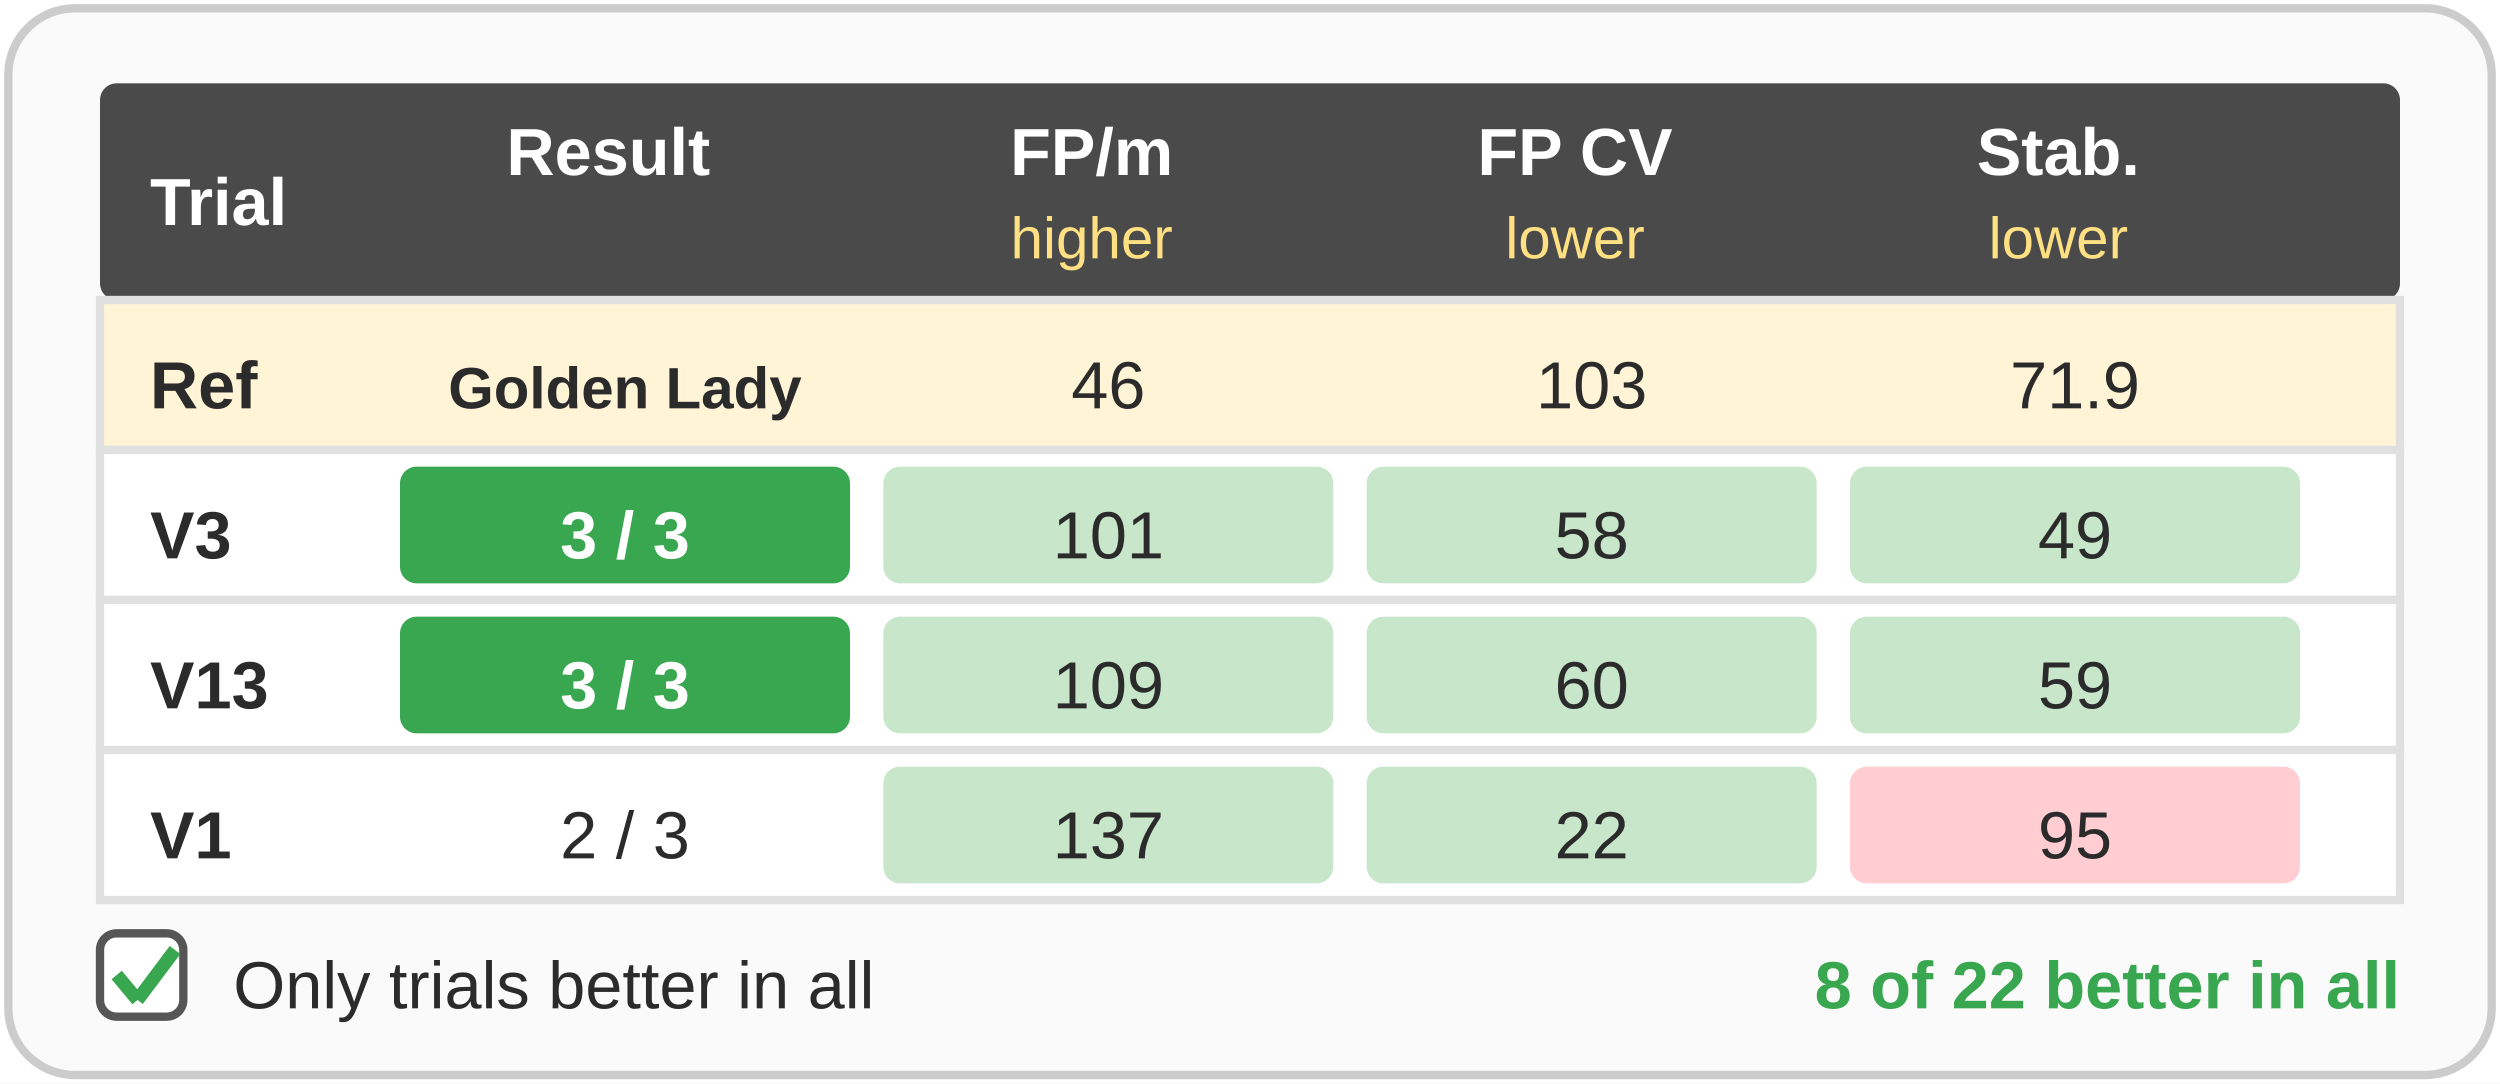
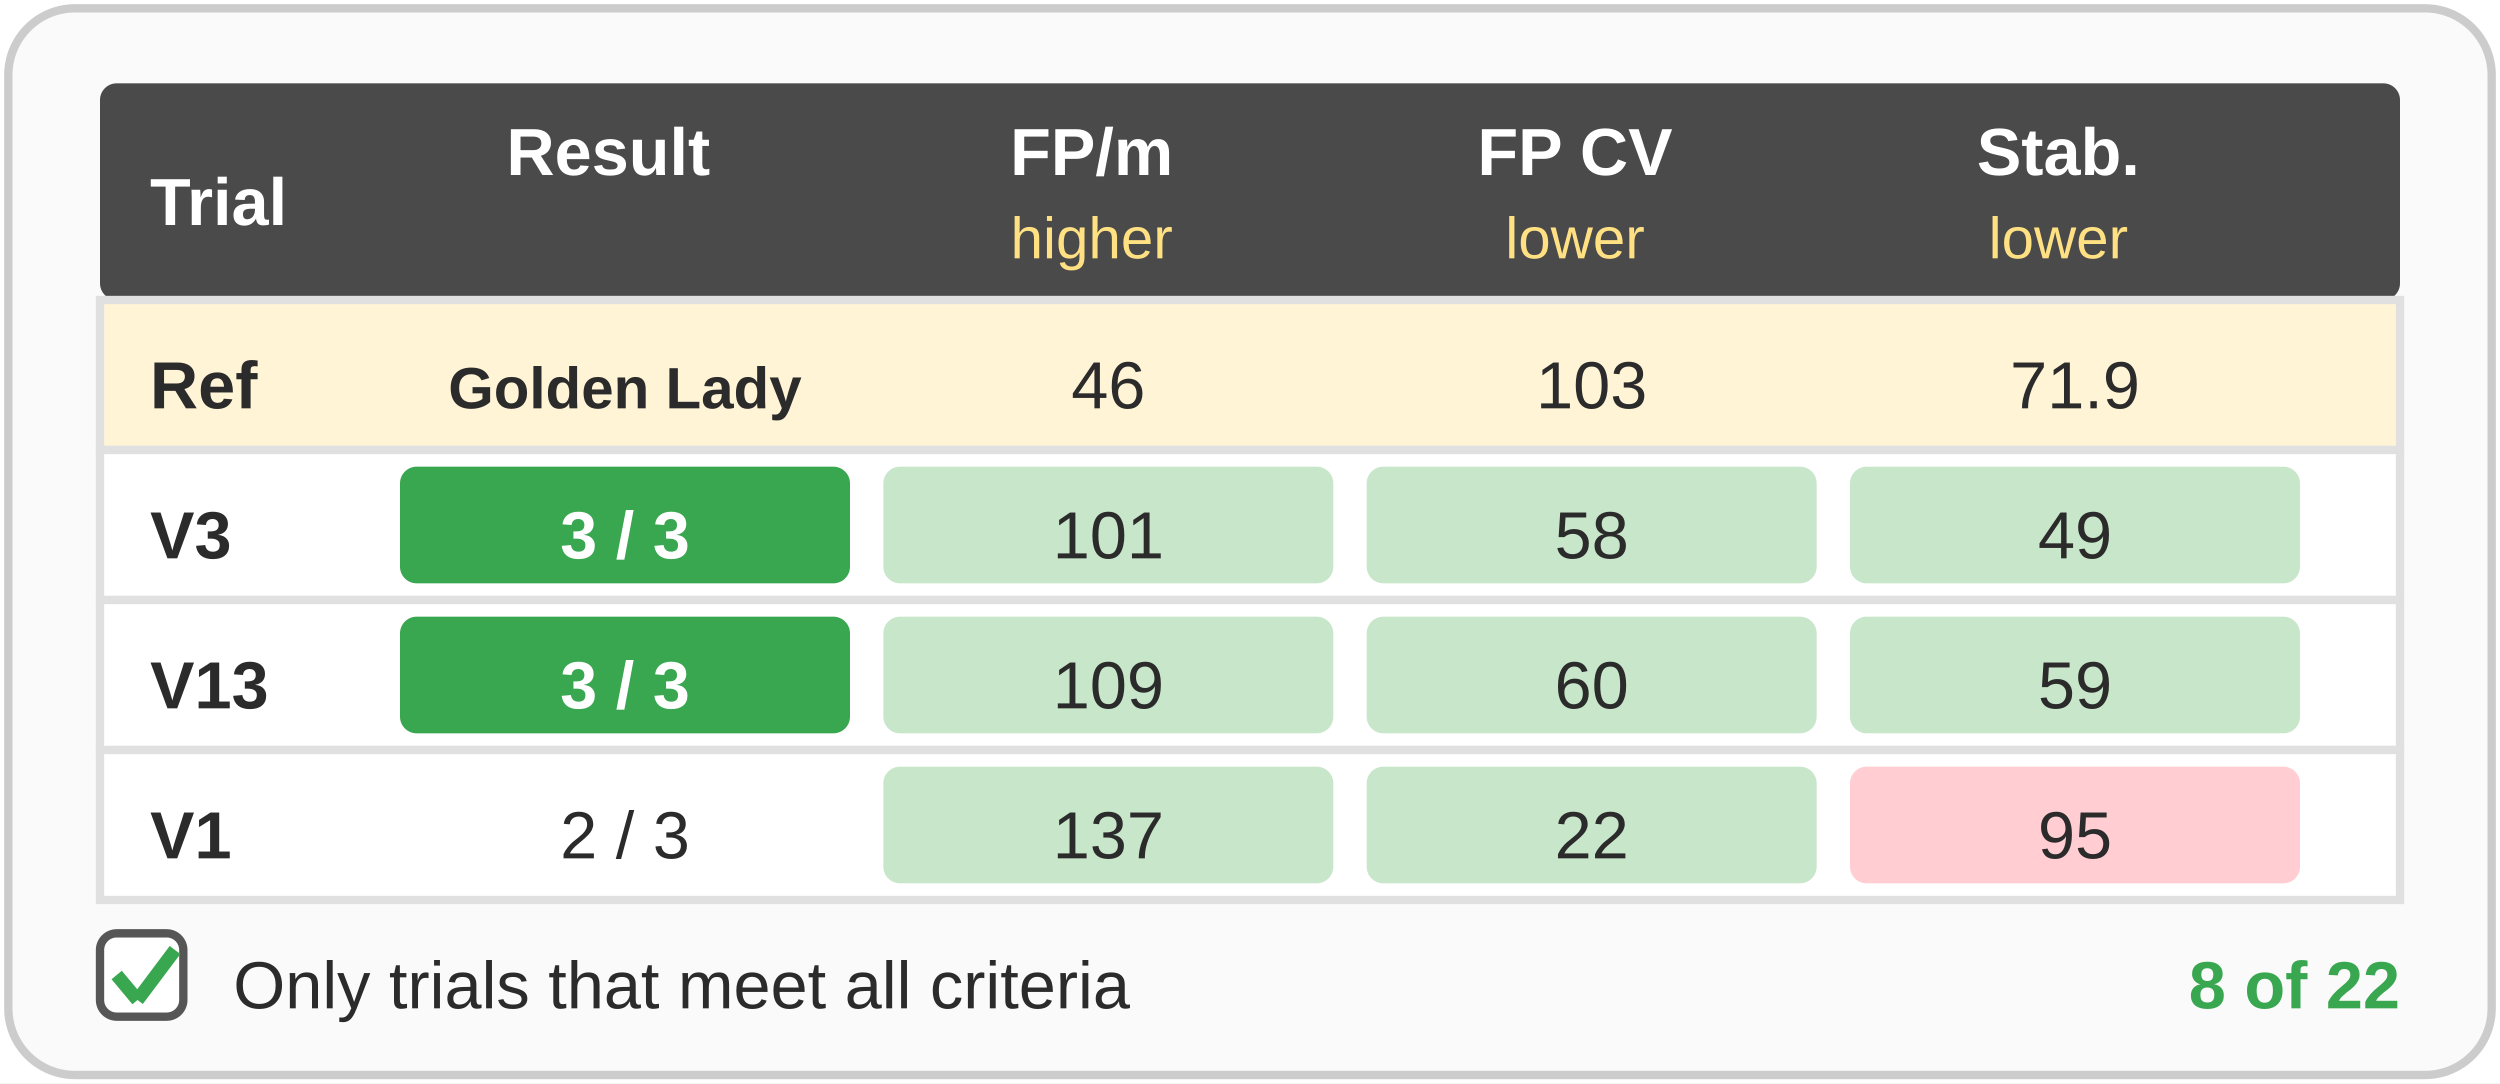
<svg xmlns="http://www.w3.org/2000/svg" viewBox="0 0 300 130" width="300" height="130">
  <rect x="0" y="0" width="300" height="130" fill="#ffffff" />
  <rect x="1" y="1" width="298" height="128" rx="8" fill="#fafafa" stroke="#cccccc" stroke-width="1" />
  <rect x="12" y="10" width="276" height="26" rx="2" fill="#4a4a4a" />
  <text x="18" y="27" font-family="Segoe UI, Arial, sans-serif" font-size="8" fill="#ffffff" text-anchor="start" font-weight="bold">Trial</text>
  <text x="73" y="21" font-family="Segoe UI, Arial, sans-serif" font-size="8" fill="#ffffff" text-anchor="middle" font-weight="bold">Result</text>
  <text x="131" y="21" font-family="Segoe UI, Arial, sans-serif" font-size="8" fill="#ffffff" text-anchor="middle" font-weight="bold">FP/m</text>
  <text x="131" y="31" font-family="Segoe UI, Arial, sans-serif" font-size="7" fill="#FFE082" text-anchor="middle">higher</text>
  <text x="189" y="21" font-family="Segoe UI, Arial, sans-serif" font-size="8" fill="#ffffff" text-anchor="middle" font-weight="bold">FP CV</text>
  <text x="189" y="31" font-family="Segoe UI, Arial, sans-serif" font-size="7" fill="#FFE082" text-anchor="middle">lower</text>
  <text x="247" y="21" font-family="Segoe UI, Arial, sans-serif" font-size="8" fill="#ffffff" text-anchor="middle" font-weight="bold">Stab.</text>
  <text x="247" y="31" font-family="Segoe UI, Arial, sans-serif" font-size="7" fill="#FFE082" text-anchor="middle">lower</text>
  <rect x="12" y="36" width="276" height="18" rx="0" fill="#FFF4D6" stroke="#e0e0e0" stroke-width="1" />
  <text x="18" y="49" font-family="Segoe UI, Arial, sans-serif" font-size="8" fill="#2b2b2b" text-anchor="start" font-weight="bold">Ref</text>
  <text x="75" y="49" font-family="Segoe UI, Arial, sans-serif" font-size="7" fill="#2b2b2b" text-anchor="middle" font-weight="bold">Golden Lady</text>
  <text x="133" y="49" font-family="Segoe UI, Arial, sans-serif" font-size="8" fill="#2b2b2b" text-anchor="middle">46</text>
  <text x="191" y="49" font-family="Segoe UI, Arial, sans-serif" font-size="8" fill="#2b2b2b" text-anchor="middle">103</text>
  <text x="249" y="49" font-family="Segoe UI, Arial, sans-serif" font-size="8" fill="#2b2b2b" text-anchor="middle">71.9</text>
  <rect x="12" y="54" width="276" height="18" rx="0" fill="#ffffff" stroke="#e0e0e0" stroke-width="1" />
  <text x="18" y="67" font-family="Segoe UI, Arial, sans-serif" font-size="8" fill="#2b2b2b" text-anchor="start" font-weight="bold">V3</text>
  <rect x="48" y="56" width="54" height="14" rx="2" fill="#39a650" />
  <text x="75" y="67" font-family="Segoe UI, Arial, sans-serif" font-size="8" fill="#ffffff" text-anchor="middle" font-weight="bold">3 / 3</text>
  <rect x="106" y="56" width="54" height="14" rx="2" fill="#C8E6C9" />
  <text x="133" y="67" font-family="Segoe UI, Arial, sans-serif" font-size="8" fill="#2b2b2b" text-anchor="middle">101</text>
  <rect x="164" y="56" width="54" height="14" rx="2" fill="#C8E6C9" />
  <text x="191" y="67" font-family="Segoe UI, Arial, sans-serif" font-size="8" fill="#2b2b2b" text-anchor="middle">58</text>
  <rect x="222" y="56" width="54" height="14" rx="2" fill="#C8E6C9" />
  <text x="249" y="67" font-family="Segoe UI, Arial, sans-serif" font-size="8" fill="#2b2b2b" text-anchor="middle">49</text>
  <rect x="12" y="72" width="276" height="18" rx="0" fill="#ffffff" stroke="#e0e0e0" stroke-width="1" />
  <text x="18" y="85" font-family="Segoe UI, Arial, sans-serif" font-size="8" fill="#2b2b2b" text-anchor="start" font-weight="bold">V13</text>
  <rect x="48" y="74" width="54" height="14" rx="2" fill="#39a650" />
  <text x="75" y="85" font-family="Segoe UI, Arial, sans-serif" font-size="8" fill="#ffffff" text-anchor="middle" font-weight="bold">3 / 3</text>
  <rect x="106" y="74" width="54" height="14" rx="2" fill="#C8E6C9" />
  <text x="133" y="85" font-family="Segoe UI, Arial, sans-serif" font-size="8" fill="#2b2b2b" text-anchor="middle">109</text>
  <rect x="164" y="74" width="54" height="14" rx="2" fill="#C8E6C9" />
  <text x="191" y="85" font-family="Segoe UI, Arial, sans-serif" font-size="8" fill="#2b2b2b" text-anchor="middle">60</text>
  <rect x="222" y="74" width="54" height="14" rx="2" fill="#C8E6C9" />
  <text x="249" y="85" font-family="Segoe UI, Arial, sans-serif" font-size="8" fill="#2b2b2b" text-anchor="middle">59</text>
  <rect x="12" y="90" width="276" height="18" rx="0" fill="#ffffff" stroke="#e0e0e0" stroke-width="1" />
  <text x="18" y="103" font-family="Segoe UI, Arial, sans-serif" font-size="8" fill="#2b2b2b" text-anchor="start" font-weight="bold">V1</text>
  <text x="75" y="103" font-family="Segoe UI, Arial, sans-serif" font-size="8" fill="#2b2b2b" text-anchor="middle">2 / 3</text>
  <rect x="106" y="92" width="54" height="14" rx="2" fill="#C8E6C9" />
  <text x="133" y="103" font-family="Segoe UI, Arial, sans-serif" font-size="8" fill="#2b2b2b" text-anchor="middle">137</text>
  <rect x="164" y="92" width="54" height="14" rx="2" fill="#C8E6C9" />
  <text x="191" y="103" font-family="Segoe UI, Arial, sans-serif" font-size="8" fill="#2b2b2b" text-anchor="middle">22</text>
  <rect x="222" y="92" width="54" height="14" rx="2" fill="#FFCDD2" />
  <text x="249" y="103" font-family="Segoe UI, Arial, sans-serif" font-size="8" fill="#2b2b2b" text-anchor="middle">95</text>
  <rect x="12" y="112" width="10" height="10" rx="2" fill="#ffffff" stroke="#565656" stroke-width="1" />
  <line x1="14" y1="117" x2="16.5" y2="120" stroke="#39a650" stroke-width="1.6" />
  <line x1="16.5" y1="120" x2="21" y2="114" stroke="#39a650" stroke-width="1.6" />
-   <text x="28" y="121" font-family="Segoe UI, Arial, sans-serif" font-size="8" fill="#2b2b2b" text-anchor="start">Only trials better in all</text>
-   <text x="288" y="121" font-family="Segoe UI, Arial, sans-serif" font-size="8" fill="#39a650" text-anchor="end" font-weight="bold">8 of 22 better in all</text>
+   <text x="28" y="121" font-family="Segoe UI, Arial, sans-serif" font-size="8" fill="#2b2b2b" text-anchor="start">Only trials that meet all criteria</text>
+   <text x="288" y="121" font-family="Segoe UI, Arial, sans-serif" font-size="8" fill="#39a650" text-anchor="end" font-weight="bold">8 of 22</text>
</svg>
